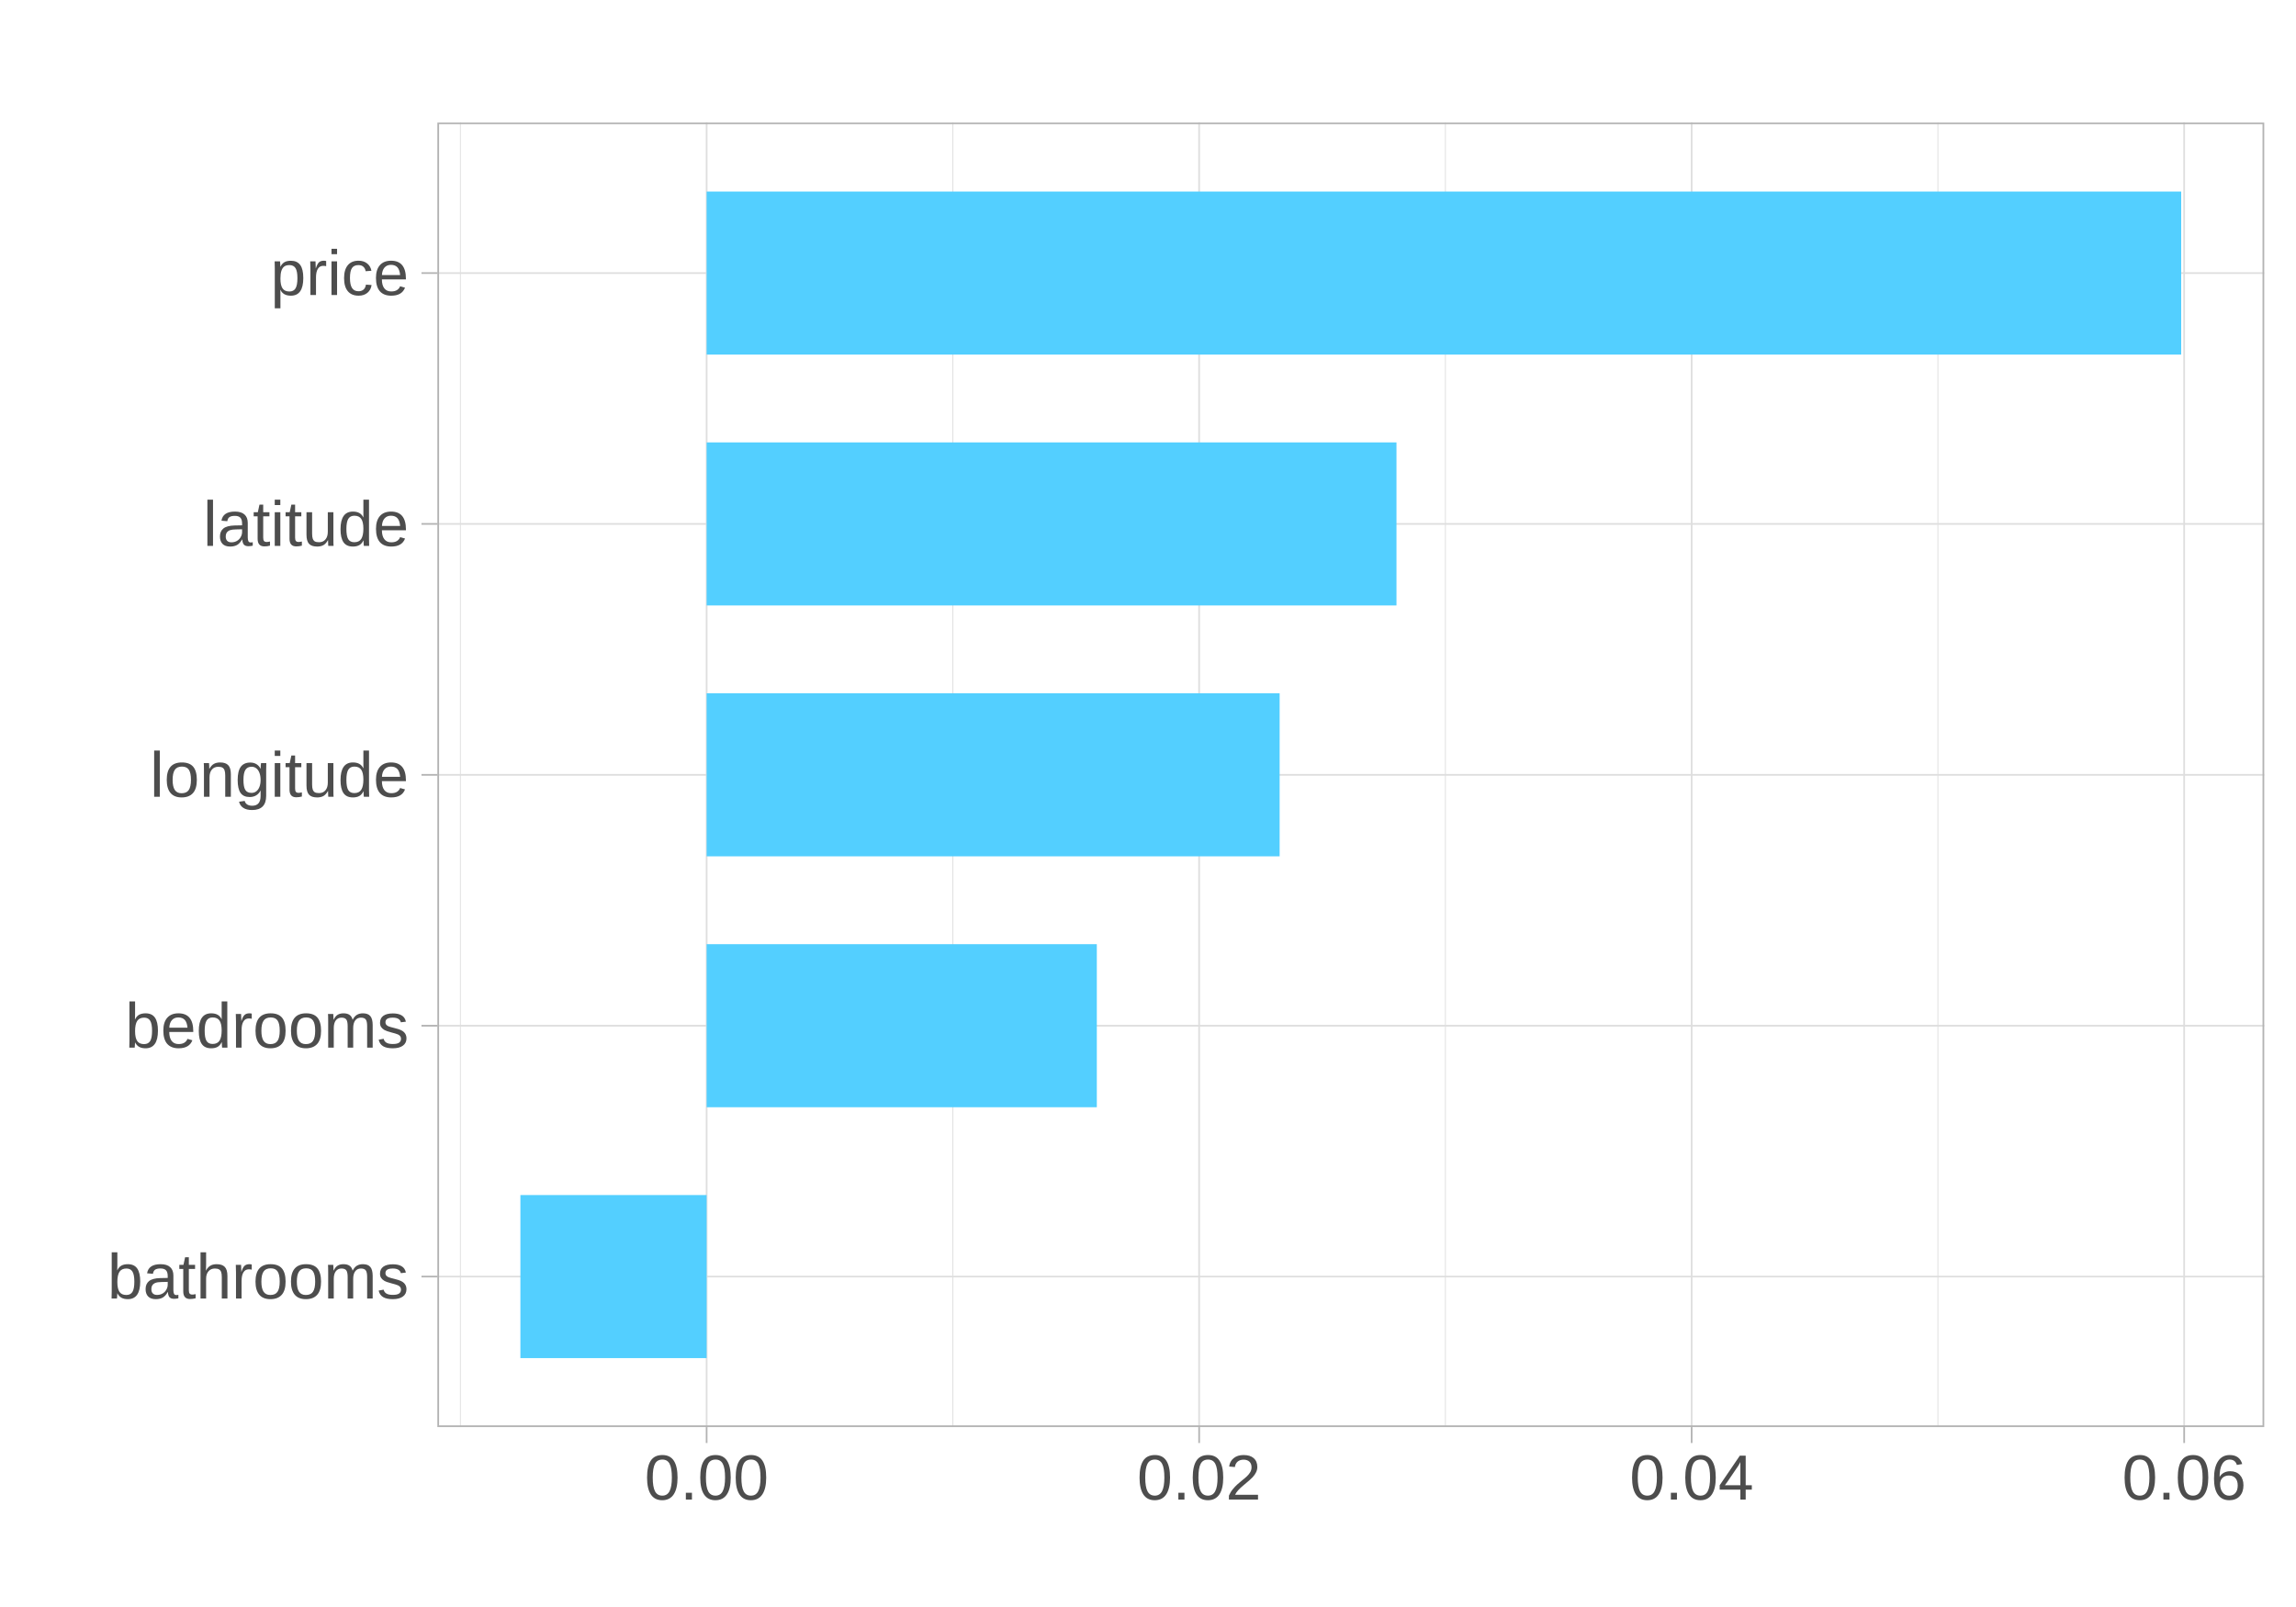
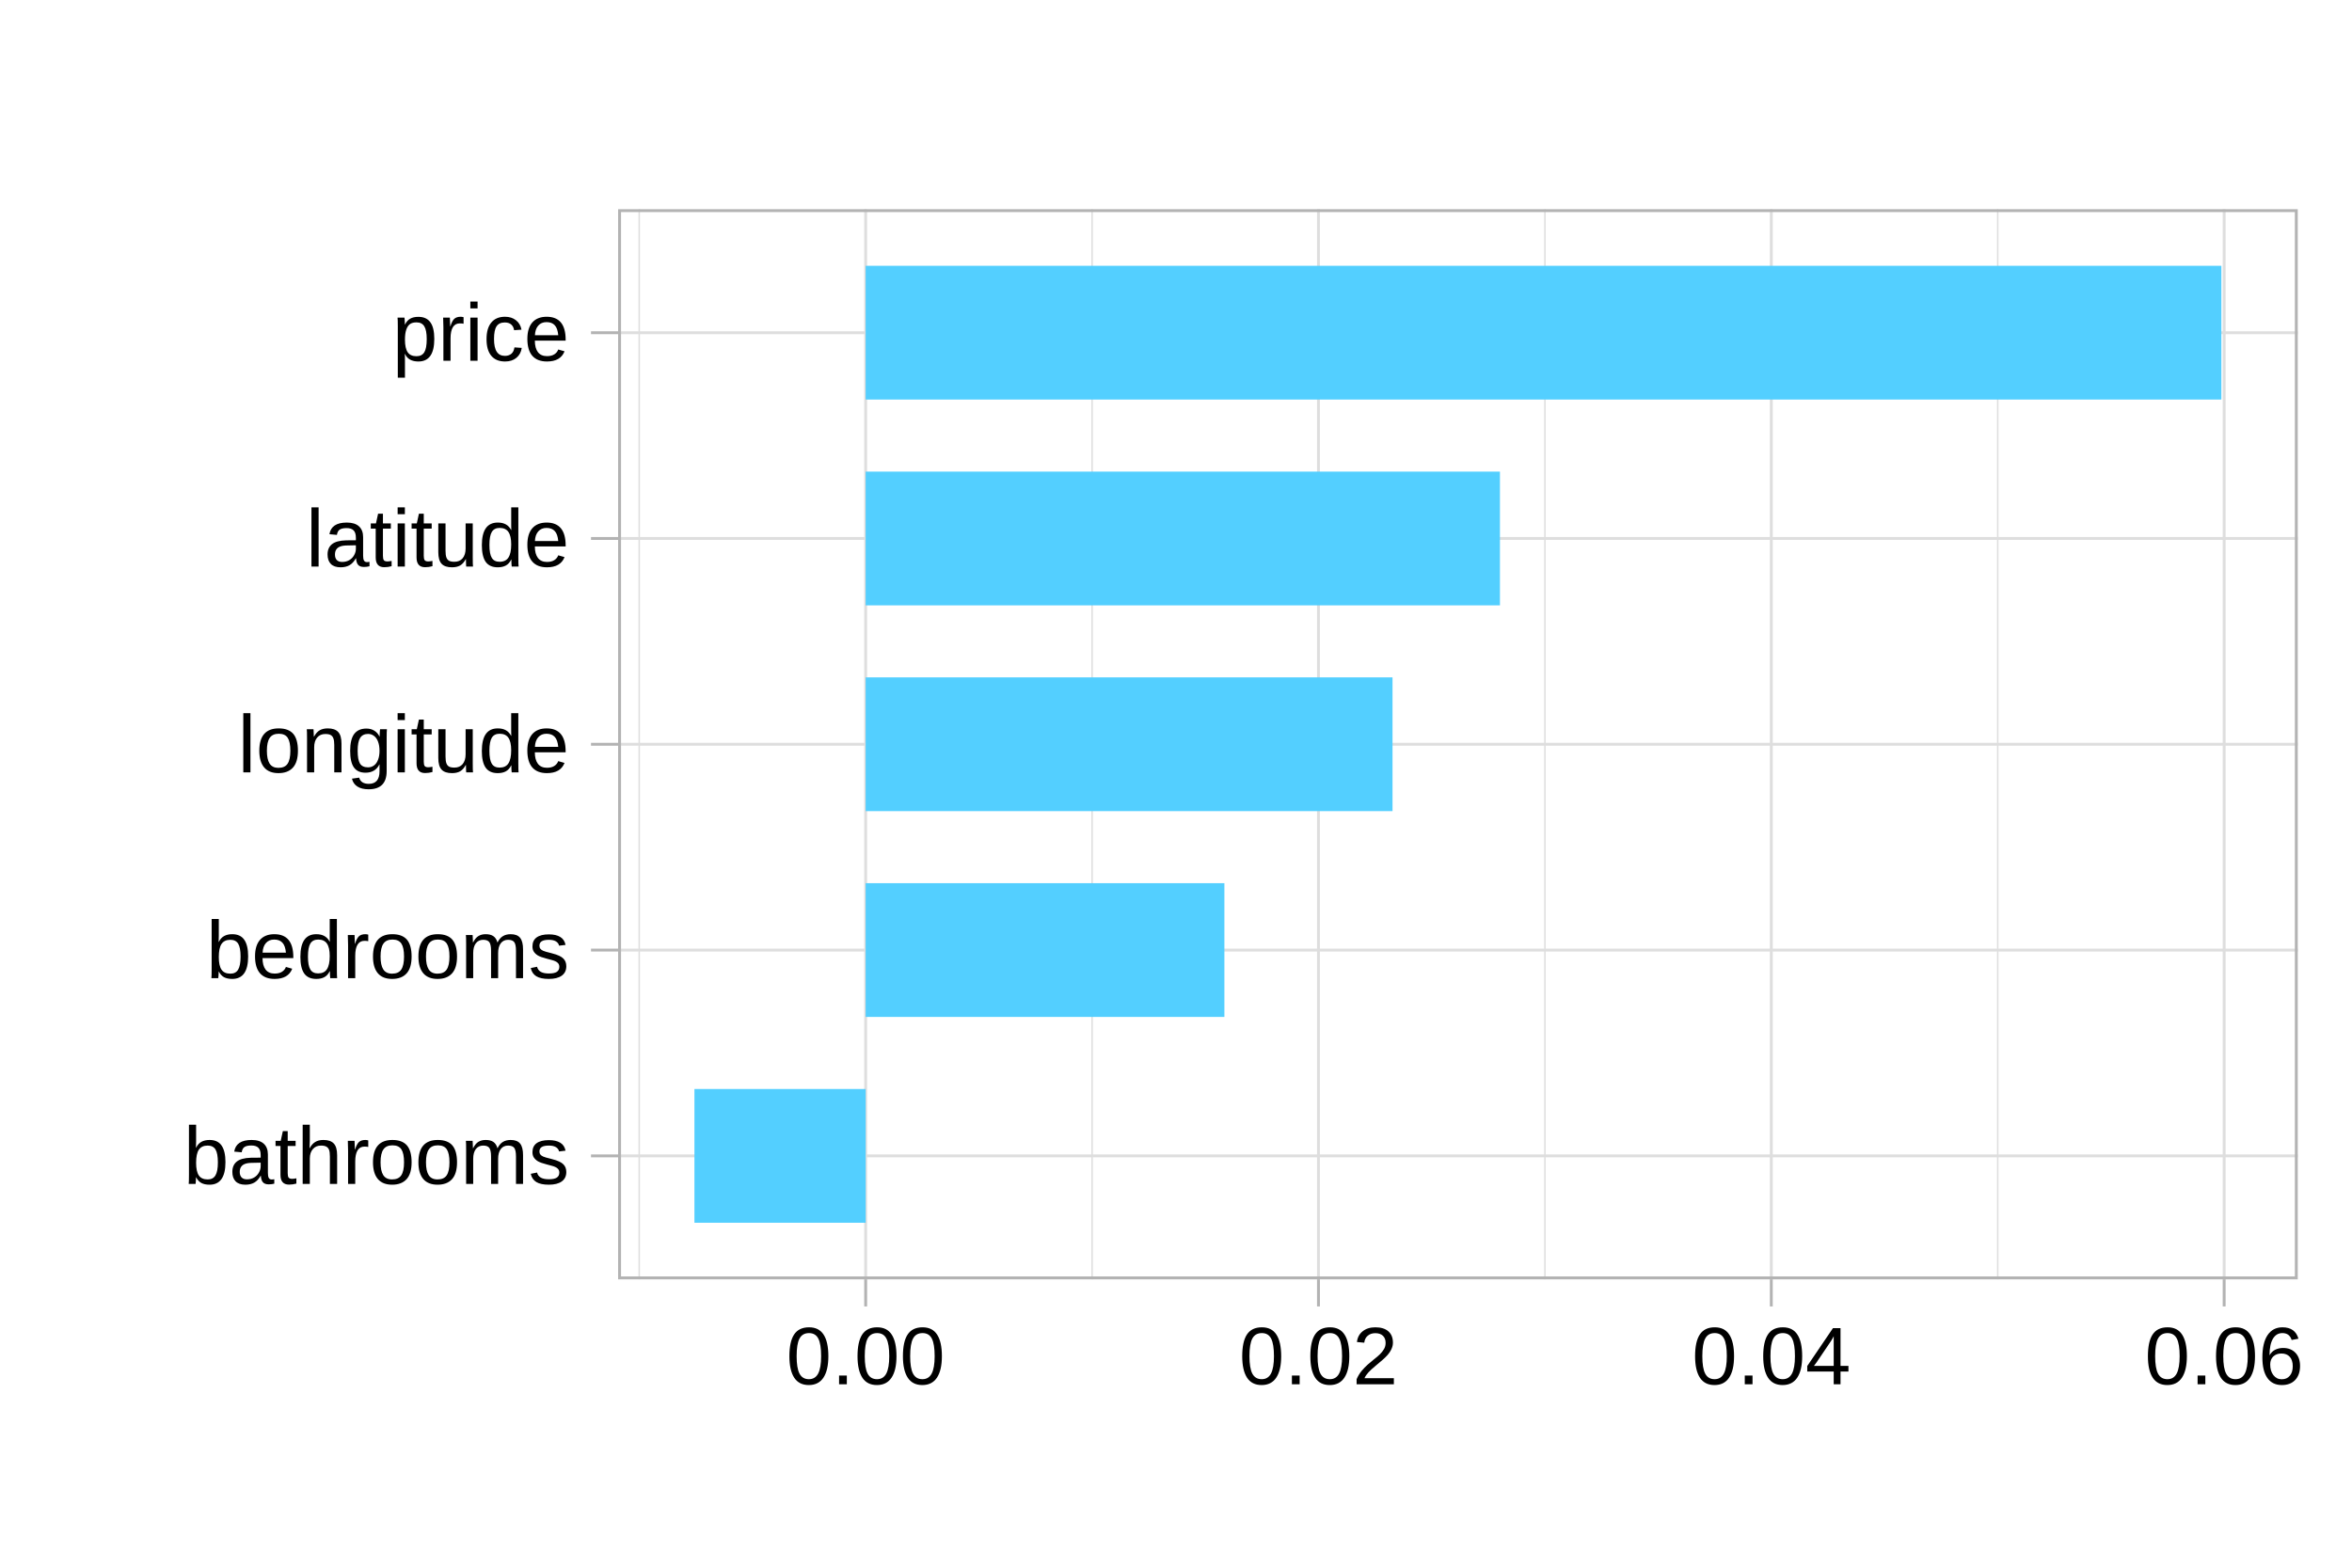
- <svg xmlns="http://www.w3.org/2000/svg" viewBox="0 0 720.00 504.00">
+ <svg xmlns="http://www.w3.org/2000/svg" viewBox="0 0 432.00 288.00">
  <defs>
    <style type="text/css">
    line, polyline, path, rect, circle {
      fill: none;
      stroke: #000000;
      stroke-linecap: round;
      stroke-linejoin: round;
      stroke-miterlimit: 10.00;
    }
  </style>
  </defs>
  <rect width="100%" height="100%" style="stroke: none; fill: #FFFFFF;" />
-   <rect x="0.00" y="0.00" width="720.00" height="504.00" style="stroke-width: 1.07; stroke: #FFFFFF; fill: #FFFFFF;" />
+   <rect x="-0.00" y="0.00" width="432.00" height="288.00" style="stroke-width: 1.07; stroke: #FFFFFF; fill: #FFFFFF;" />
  <defs>
-     <clipPath id="cpMTM3LjE0OXw3MTAuMDM3fDQ0Ny41Nzd8MzguNDMzNA==">
-       <rect x="137.15" y="38.43" width="572.89" height="409.14" />
+     <clipPath id="cpMTEzLjUyNnw0MjIuMDM3fDIzNS4wM3wzOC40MzM0">
+       <rect x="113.53" y="38.43" width="308.51" height="196.60" />
    </clipPath>
  </defs>
-   <rect x="137.15" y="38.43" width="572.89" height="409.14" style="stroke-width: 1.07; stroke: none; fill: #FFFFFF;" clip-path="url(#cpMTM3LjE0OXw3MTAuMDM3fDQ0Ny41Nzd8MzguNDMzNA==)" />
-   <polyline points="144.37,447.58 144.37,38.43 " style="stroke-width: 0.27; stroke: #DEDEDE; stroke-linecap: butt;" clip-path="url(#cpMTM3LjE0OXw3MTAuMDM3fDQ0Ny41Nzd8MzguNDMzNA==)" />
-   <polyline points="298.81,447.58 298.81,38.43 " style="stroke-width: 0.27; stroke: #DEDEDE; stroke-linecap: butt;" clip-path="url(#cpMTM3LjE0OXw3MTAuMDM3fDQ0Ny41Nzd8MzguNDMzNA==)" />
-   <polyline points="453.26,447.58 453.26,38.43 " style="stroke-width: 0.27; stroke: #DEDEDE; stroke-linecap: butt;" clip-path="url(#cpMTM3LjE0OXw3MTAuMDM3fDQ0Ny41Nzd8MzguNDMzNA==)" />
-   <polyline points="607.71,447.58 607.71,38.43 " style="stroke-width: 0.27; stroke: #DEDEDE; stroke-linecap: butt;" clip-path="url(#cpMTM3LjE0OXw3MTAuMDM3fDQ0Ny41Nzd8MzguNDMzNA==)" />
-   <polyline points="137.15,400.37 710.04,400.37 " style="stroke-width: 0.53; stroke: #DEDEDE; stroke-linecap: butt;" clip-path="url(#cpMTM3LjE0OXw3MTAuMDM3fDQ0Ny41Nzd8MzguNDMzNA==)" />
-   <polyline points="137.15,321.69 710.04,321.69 " style="stroke-width: 0.53; stroke: #DEDEDE; stroke-linecap: butt;" clip-path="url(#cpMTM3LjE0OXw3MTAuMDM3fDQ0Ny41Nzd8MzguNDMzNA==)" />
-   <polyline points="137.15,243.01 710.04,243.01 " style="stroke-width: 0.53; stroke: #DEDEDE; stroke-linecap: butt;" clip-path="url(#cpMTM3LjE0OXw3MTAuMDM3fDQ0Ny41Nzd8MzguNDMzNA==)" />
-   <polyline points="137.15,164.32 710.04,164.32 " style="stroke-width: 0.53; stroke: #DEDEDE; stroke-linecap: butt;" clip-path="url(#cpMTM3LjE0OXw3MTAuMDM3fDQ0Ny41Nzd8MzguNDMzNA==)" />
-   <polyline points="137.15,85.64 710.04,85.64 " style="stroke-width: 0.53; stroke: #DEDEDE; stroke-linecap: butt;" clip-path="url(#cpMTM3LjE0OXw3MTAuMDM3fDQ0Ny41Nzd8MzguNDMzNA==)" />
-   <polyline points="221.59,447.58 221.59,38.43 " style="stroke-width: 0.53; stroke: #DEDEDE; stroke-linecap: butt;" clip-path="url(#cpMTM3LjE0OXw3MTAuMDM3fDQ0Ny41Nzd8MzguNDMzNA==)" />
-   <polyline points="376.04,447.58 376.04,38.43 " style="stroke-width: 0.53; stroke: #DEDEDE; stroke-linecap: butt;" clip-path="url(#cpMTM3LjE0OXw3MTAuMDM3fDQ0Ny41Nzd8MzguNDMzNA==)" />
-   <polyline points="530.48,447.58 530.48,38.43 " style="stroke-width: 0.53; stroke: #DEDEDE; stroke-linecap: butt;" clip-path="url(#cpMTM3LjE0OXw3MTAuMDM3fDQ0Ny41Nzd8MzguNDMzNA==)" />
-   <polyline points="684.93,447.58 684.93,38.43 " style="stroke-width: 0.53; stroke: #DEDEDE; stroke-linecap: butt;" clip-path="url(#cpMTM3LjE0OXw3MTAuMDM3fDQ0Ny41Nzd8MzguNDMzNA==)" />
-   <rect x="163.19" y="374.80" width="58.40" height="51.14" style="stroke-width: 1.07; stroke: none; stroke-linecap: butt; fill: #53CFFF;" clip-path="url(#cpMTM3LjE0OXw3MTAuMDM3fDQ0Ny41Nzd8MzguNDMzNA==)" />
-   <rect x="221.59" y="296.12" width="122.36" height="51.14" style="stroke-width: 1.07; stroke: none; stroke-linecap: butt; fill: #53CFFF;" clip-path="url(#cpMTM3LjE0OXw3MTAuMDM3fDQ0Ny41Nzd8MzguNDMzNA==)" />
-   <rect x="221.59" y="217.43" width="179.69" height="51.14" style="stroke-width: 1.07; stroke: none; stroke-linecap: butt; fill: #53CFFF;" clip-path="url(#cpMTM3LjE0OXw3MTAuMDM3fDQ0Ny41Nzd8MzguNDMzNA==)" />
-   <rect x="221.59" y="138.75" width="216.33" height="51.14" style="stroke-width: 1.07; stroke: none; stroke-linecap: butt; fill: #53CFFF;" clip-path="url(#cpMTM3LjE0OXw3MTAuMDM3fDQ0Ny41Nzd8MzguNDMzNA==)" />
-   <rect x="221.59" y="60.07" width="462.41" height="51.14" style="stroke-width: 1.07; stroke: none; stroke-linecap: butt; fill: #53CFFF;" clip-path="url(#cpMTM3LjE0OXw3MTAuMDM3fDQ0Ny41Nzd8MzguNDMzNA==)" />
-   <rect x="137.15" y="38.43" width="572.89" height="409.14" style="stroke-width: 1.07; stroke: #B3B3B3;" clip-path="url(#cpMTM3LjE0OXw3MTAuMDM3fDQ0Ny41Nzd8MzguNDMzNA==)" />
+   <rect x="113.53" y="38.43" width="308.51" height="196.60" style="stroke-width: 1.07; stroke: none; fill: #FFFFFF;" clip-path="url(#cpMTEzLjUyNnw0MjIuMDM3fDIzNS4wM3wzOC40MzM0)" />
+   <polyline points="117.41,235.03 117.41,38.43 " style="stroke-width: 0.27; stroke: #DEDEDE; stroke-linecap: butt;" clip-path="url(#cpMTEzLjUyNnw0MjIuMDM3fDIzNS4wM3wzOC40MzM0)" />
+   <polyline points="200.59,235.03 200.59,38.43 " style="stroke-width: 0.27; stroke: #DEDEDE; stroke-linecap: butt;" clip-path="url(#cpMTEzLjUyNnw0MjIuMDM3fDIzNS4wM3wzOC40MzM0)" />
+   <polyline points="283.76,235.03 283.76,38.43 " style="stroke-width: 0.27; stroke: #DEDEDE; stroke-linecap: butt;" clip-path="url(#cpMTEzLjUyNnw0MjIuMDM3fDIzNS4wM3wzOC40MzM0)" />
+   <polyline points="366.93,235.03 366.93,38.43 " style="stroke-width: 0.27; stroke: #DEDEDE; stroke-linecap: butt;" clip-path="url(#cpMTEzLjUyNnw0MjIuMDM3fDIzNS4wM3wzOC40MzM0)" />
+   <polyline points="113.53,212.35 422.04,212.35 " style="stroke-width: 0.53; stroke: #DEDEDE; stroke-linecap: butt;" clip-path="url(#cpMTEzLjUyNnw0MjIuMDM3fDIzNS4wM3wzOC40MzM0)" />
+   <polyline points="113.53,174.54 422.04,174.54 " style="stroke-width: 0.53; stroke: #DEDEDE; stroke-linecap: butt;" clip-path="url(#cpMTEzLjUyNnw0MjIuMDM3fDIzNS4wM3wzOC40MzM0)" />
+   <polyline points="113.53,136.73 422.04,136.73 " style="stroke-width: 0.53; stroke: #DEDEDE; stroke-linecap: butt;" clip-path="url(#cpMTEzLjUyNnw0MjIuMDM3fDIzNS4wM3wzOC40MzM0)" />
+   <polyline points="113.53,98.92 422.04,98.92 " style="stroke-width: 0.53; stroke: #DEDEDE; stroke-linecap: butt;" clip-path="url(#cpMTEzLjUyNnw0MjIuMDM3fDIzNS4wM3wzOC40MzM0)" />
+   <polyline points="113.53,61.12 422.04,61.12 " style="stroke-width: 0.53; stroke: #DEDEDE; stroke-linecap: butt;" clip-path="url(#cpMTEzLjUyNnw0MjIuMDM3fDIzNS4wM3wzOC40MzM0)" />
+   <polyline points="159.00,235.03 159.00,38.43 " style="stroke-width: 0.53; stroke: #DEDEDE; stroke-linecap: butt;" clip-path="url(#cpMTEzLjUyNnw0MjIuMDM3fDIzNS4wM3wzOC40MzM0)" />
+   <polyline points="242.17,235.03 242.17,38.43 " style="stroke-width: 0.53; stroke: #DEDEDE; stroke-linecap: butt;" clip-path="url(#cpMTEzLjUyNnw0MjIuMDM3fDIzNS4wM3wzOC40MzM0)" />
+   <polyline points="325.34,235.03 325.34,38.43 " style="stroke-width: 0.53; stroke: #DEDEDE; stroke-linecap: butt;" clip-path="url(#cpMTEzLjUyNnw0MjIuMDM3fDIzNS4wM3wzOC40MzM0)" />
+   <polyline points="408.52,235.03 408.52,38.43 " style="stroke-width: 0.53; stroke: #DEDEDE; stroke-linecap: butt;" clip-path="url(#cpMTEzLjUyNnw0MjIuMDM3fDIzNS4wM3wzOC40MzM0)" />
+   <rect x="127.55" y="200.06" width="31.45" height="24.57" style="stroke-width: 1.07; stroke: none; stroke-linecap: butt; fill: #53CFFF;" clip-path="url(#cpMTEzLjUyNnw0MjIuMDM3fDIzNS4wM3wzOC40MzM0)" />
+   <rect x="159.00" y="162.25" width="65.89" height="24.57" style="stroke-width: 1.07; stroke: none; stroke-linecap: butt; fill: #53CFFF;" clip-path="url(#cpMTEzLjUyNnw0MjIuMDM3fDIzNS4wM3wzOC40MzM0)" />
+   <rect x="159.00" y="124.44" width="96.77" height="24.57" style="stroke-width: 1.07; stroke: none; stroke-linecap: butt; fill: #53CFFF;" clip-path="url(#cpMTEzLjUyNnw0MjIuMDM3fDIzNS4wM3wzOC40MzM0)" />
+   <rect x="159.00" y="86.64" width="116.50" height="24.57" style="stroke-width: 1.07; stroke: none; stroke-linecap: butt; fill: #53CFFF;" clip-path="url(#cpMTEzLjUyNnw0MjIuMDM3fDIzNS4wM3wzOC40MzM0)" />
+   <rect x="159.00" y="48.83" width="249.01" height="24.57" style="stroke-width: 1.07; stroke: none; stroke-linecap: butt; fill: #53CFFF;" clip-path="url(#cpMTEzLjUyNnw0MjIuMDM3fDIzNS4wM3wzOC40MzM0)" />
+   <rect x="113.53" y="38.43" width="308.51" height="196.60" style="stroke-width: 1.07; stroke: #B3B3B3;" clip-path="url(#cpMTEzLjUyNnw0MjIuMDM3fDIzNS4wM3wzOC40MzM0)" />
  <defs>
-     <clipPath id="cpMHw3MjB8NTA0fDA=">
-       <rect x="0.00" y="0.00" width="720.00" height="504.00" />
+     <clipPath id="cpMHw0MzJ8Mjg4fDA=">
+       <rect x="0.00" y="0.00" width="432.00" height="288.00" />
    </clipPath>
  </defs>
-   <g clip-path="url(#cpMHw3MjB8NTA0fDA=)">
-     <text x="33.69" y="407.25" style="font-size: 20.00px; fill: #4D4D4D; font-family: Liberation Sans;" textLength="94.49px" lengthAdjust="spacingAndGlyphs">bathrooms</text>
+   <g clip-path="url(#cpMHw0MzJ8Mjg4fDA=)">
+     <text x="33.69" y="217.50" style="font-size: 15.00px; font-family: Liberation Sans;" textLength="70.87px" lengthAdjust="spacingAndGlyphs">bathrooms</text>
  </g>
-   <g clip-path="url(#cpMHw3MjB8NTA0fDA=)">
-     <text x="39.25" y="328.57" style="font-size: 20.00px; fill: #4D4D4D; font-family: Liberation Sans;" textLength="88.94px" lengthAdjust="spacingAndGlyphs">bedrooms</text>
+   <g clip-path="url(#cpMHw0MzJ8Mjg4fDA=)">
+     <text x="37.86" y="179.70" style="font-size: 15.00px; font-family: Liberation Sans;" textLength="66.70px" lengthAdjust="spacingAndGlyphs">bedrooms</text>
  </g>
-   <g clip-path="url(#cpMHw3MjB8NTA0fDA=)">
-     <text x="47.00" y="249.89" style="font-size: 20.00px; fill: #4D4D4D; font-family: Liberation Sans;" textLength="81.18px" lengthAdjust="spacingAndGlyphs">longitude</text>
+   <g clip-path="url(#cpMHw0MzJ8Mjg4fDA=)">
+     <text x="43.67" y="141.89" style="font-size: 15.00px; font-family: Liberation Sans;" textLength="60.89px" lengthAdjust="spacingAndGlyphs">longitude</text>
  </g>
-   <g clip-path="url(#cpMHw3MjB8NTA0fDA=)">
-     <text x="63.69" y="171.21" style="font-size: 20.00px; fill: #4D4D4D; font-family: Liberation Sans;" textLength="64.49px" lengthAdjust="spacingAndGlyphs">latitude</text>
+   <g clip-path="url(#cpMHw0MzJ8Mjg4fDA=)">
+     <text x="56.19" y="104.08" style="font-size: 15.00px; font-family: Liberation Sans;" textLength="48.37px" lengthAdjust="spacingAndGlyphs">latitude</text>
  </g>
-   <g clip-path="url(#cpMHw3MjB8NTA0fDA=)">
-     <text x="84.83" y="92.53" style="font-size: 20.00px; fill: #4D4D4D; font-family: Liberation Sans;" textLength="43.35px" lengthAdjust="spacingAndGlyphs">price</text>
+   <g clip-path="url(#cpMHw0MzJ8Mjg4fDA=)">
+     <text x="72.05" y="66.27" style="font-size: 15.00px; font-family: Liberation Sans;" textLength="32.51px" lengthAdjust="spacingAndGlyphs">price</text>
  </g>
-   <polyline points="132.17,400.37 137.15,400.37 " style="stroke-width: 0.53; stroke: #B3B3B3; stroke-linecap: butt;" clip-path="url(#cpMHw3MjB8NTA0fDA=)" />
-   <polyline points="132.17,321.69 137.15,321.69 " style="stroke-width: 0.53; stroke: #B3B3B3; stroke-linecap: butt;" clip-path="url(#cpMHw3MjB8NTA0fDA=)" />
-   <polyline points="132.17,243.01 137.15,243.01 " style="stroke-width: 0.53; stroke: #B3B3B3; stroke-linecap: butt;" clip-path="url(#cpMHw3MjB8NTA0fDA=)" />
-   <polyline points="132.17,164.32 137.15,164.32 " style="stroke-width: 0.53; stroke: #B3B3B3; stroke-linecap: butt;" clip-path="url(#cpMHw3MjB8NTA0fDA=)" />
-   <polyline points="132.17,85.64 137.15,85.64 " style="stroke-width: 0.53; stroke: #B3B3B3; stroke-linecap: butt;" clip-path="url(#cpMHw3MjB8NTA0fDA=)" />
-   <polyline points="221.59,452.56 221.59,447.58 " style="stroke-width: 0.53; stroke: #B3B3B3; stroke-linecap: butt;" clip-path="url(#cpMHw3MjB8NTA0fDA=)" />
-   <polyline points="376.04,452.56 376.04,447.58 " style="stroke-width: 0.53; stroke: #B3B3B3; stroke-linecap: butt;" clip-path="url(#cpMHw3MjB8NTA0fDA=)" />
-   <polyline points="530.48,452.56 530.48,447.58 " style="stroke-width: 0.53; stroke: #B3B3B3; stroke-linecap: butt;" clip-path="url(#cpMHw3MjB8NTA0fDA=)" />
-   <polyline points="684.93,452.56 684.93,447.58 " style="stroke-width: 0.53; stroke: #B3B3B3; stroke-linecap: butt;" clip-path="url(#cpMHw3MjB8NTA0fDA=)" />
-   <g clip-path="url(#cpMHw3MjB8NTA0fDA=)">
-     <text x="202.13" y="470.31" style="font-size: 20.00px; fill: #4D4D4D; font-family: Liberation Sans;" textLength="38.93px" lengthAdjust="spacingAndGlyphs">0.00</text>
+   <polyline points="108.55,212.35 113.53,212.35 " style="stroke-width: 0.53; stroke: #B3B3B3; stroke-linecap: butt;" clip-path="url(#cpMHw0MzJ8Mjg4fDA=)" />
+   <polyline points="108.55,174.54 113.53,174.54 " style="stroke-width: 0.53; stroke: #B3B3B3; stroke-linecap: butt;" clip-path="url(#cpMHw0MzJ8Mjg4fDA=)" />
+   <polyline points="108.55,136.73 113.53,136.73 " style="stroke-width: 0.53; stroke: #B3B3B3; stroke-linecap: butt;" clip-path="url(#cpMHw0MzJ8Mjg4fDA=)" />
+   <polyline points="108.55,98.92 113.53,98.92 " style="stroke-width: 0.53; stroke: #B3B3B3; stroke-linecap: butt;" clip-path="url(#cpMHw0MzJ8Mjg4fDA=)" />
+   <polyline points="108.55,61.12 113.53,61.12 " style="stroke-width: 0.53; stroke: #B3B3B3; stroke-linecap: butt;" clip-path="url(#cpMHw0MzJ8Mjg4fDA=)" />
+   <polyline points="159.00,240.01 159.00,235.03 " style="stroke-width: 0.53; stroke: #B3B3B3; stroke-linecap: butt;" clip-path="url(#cpMHw0MzJ8Mjg4fDA=)" />
+   <polyline points="242.17,240.01 242.17,235.03 " style="stroke-width: 0.53; stroke: #B3B3B3; stroke-linecap: butt;" clip-path="url(#cpMHw0MzJ8Mjg4fDA=)" />
+   <polyline points="325.34,240.01 325.34,235.03 " style="stroke-width: 0.53; stroke: #B3B3B3; stroke-linecap: butt;" clip-path="url(#cpMHw0MzJ8Mjg4fDA=)" />
+   <polyline points="408.52,240.01 408.52,235.03 " style="stroke-width: 0.53; stroke: #B3B3B3; stroke-linecap: butt;" clip-path="url(#cpMHw0MzJ8Mjg4fDA=)" />
+   <g clip-path="url(#cpMHw0MzJ8Mjg4fDA=)">
+     <text x="144.40" y="254.31" style="font-size: 15.00px; font-family: Liberation Sans;" textLength="29.19px" lengthAdjust="spacingAndGlyphs">0.00</text>
  </g>
-   <g clip-path="url(#cpMHw3MjB8NTA0fDA=)">
-     <text x="356.57" y="470.31" style="font-size: 20.00px; fill: #4D4D4D; font-family: Liberation Sans;" textLength="38.93px" lengthAdjust="spacingAndGlyphs">0.02</text>
+   <g clip-path="url(#cpMHw0MzJ8Mjg4fDA=)">
+     <text x="227.57" y="254.31" style="font-size: 15.00px; font-family: Liberation Sans;" textLength="29.19px" lengthAdjust="spacingAndGlyphs">0.02</text>
  </g>
-   <g clip-path="url(#cpMHw3MjB8NTA0fDA=)">
-     <text x="511.02" y="470.31" style="font-size: 20.00px; fill: #4D4D4D; font-family: Liberation Sans;" textLength="38.93px" lengthAdjust="spacingAndGlyphs">0.04</text>
+   <g clip-path="url(#cpMHw0MzJ8Mjg4fDA=)">
+     <text x="310.75" y="254.31" style="font-size: 15.00px; font-family: Liberation Sans;" textLength="29.19px" lengthAdjust="spacingAndGlyphs">0.04</text>
  </g>
-   <g clip-path="url(#cpMHw3MjB8NTA0fDA=)">
-     <text x="665.47" y="470.31" style="font-size: 20.00px; fill: #4D4D4D; font-family: Liberation Sans;" textLength="38.93px" lengthAdjust="spacingAndGlyphs">0.06</text>
+   <g clip-path="url(#cpMHw0MzJ8Mjg4fDA=)">
+     <text x="393.92" y="254.31" style="font-size: 15.00px; font-family: Liberation Sans;" textLength="29.19px" lengthAdjust="spacingAndGlyphs">0.06</text>
  </g>
</svg>
